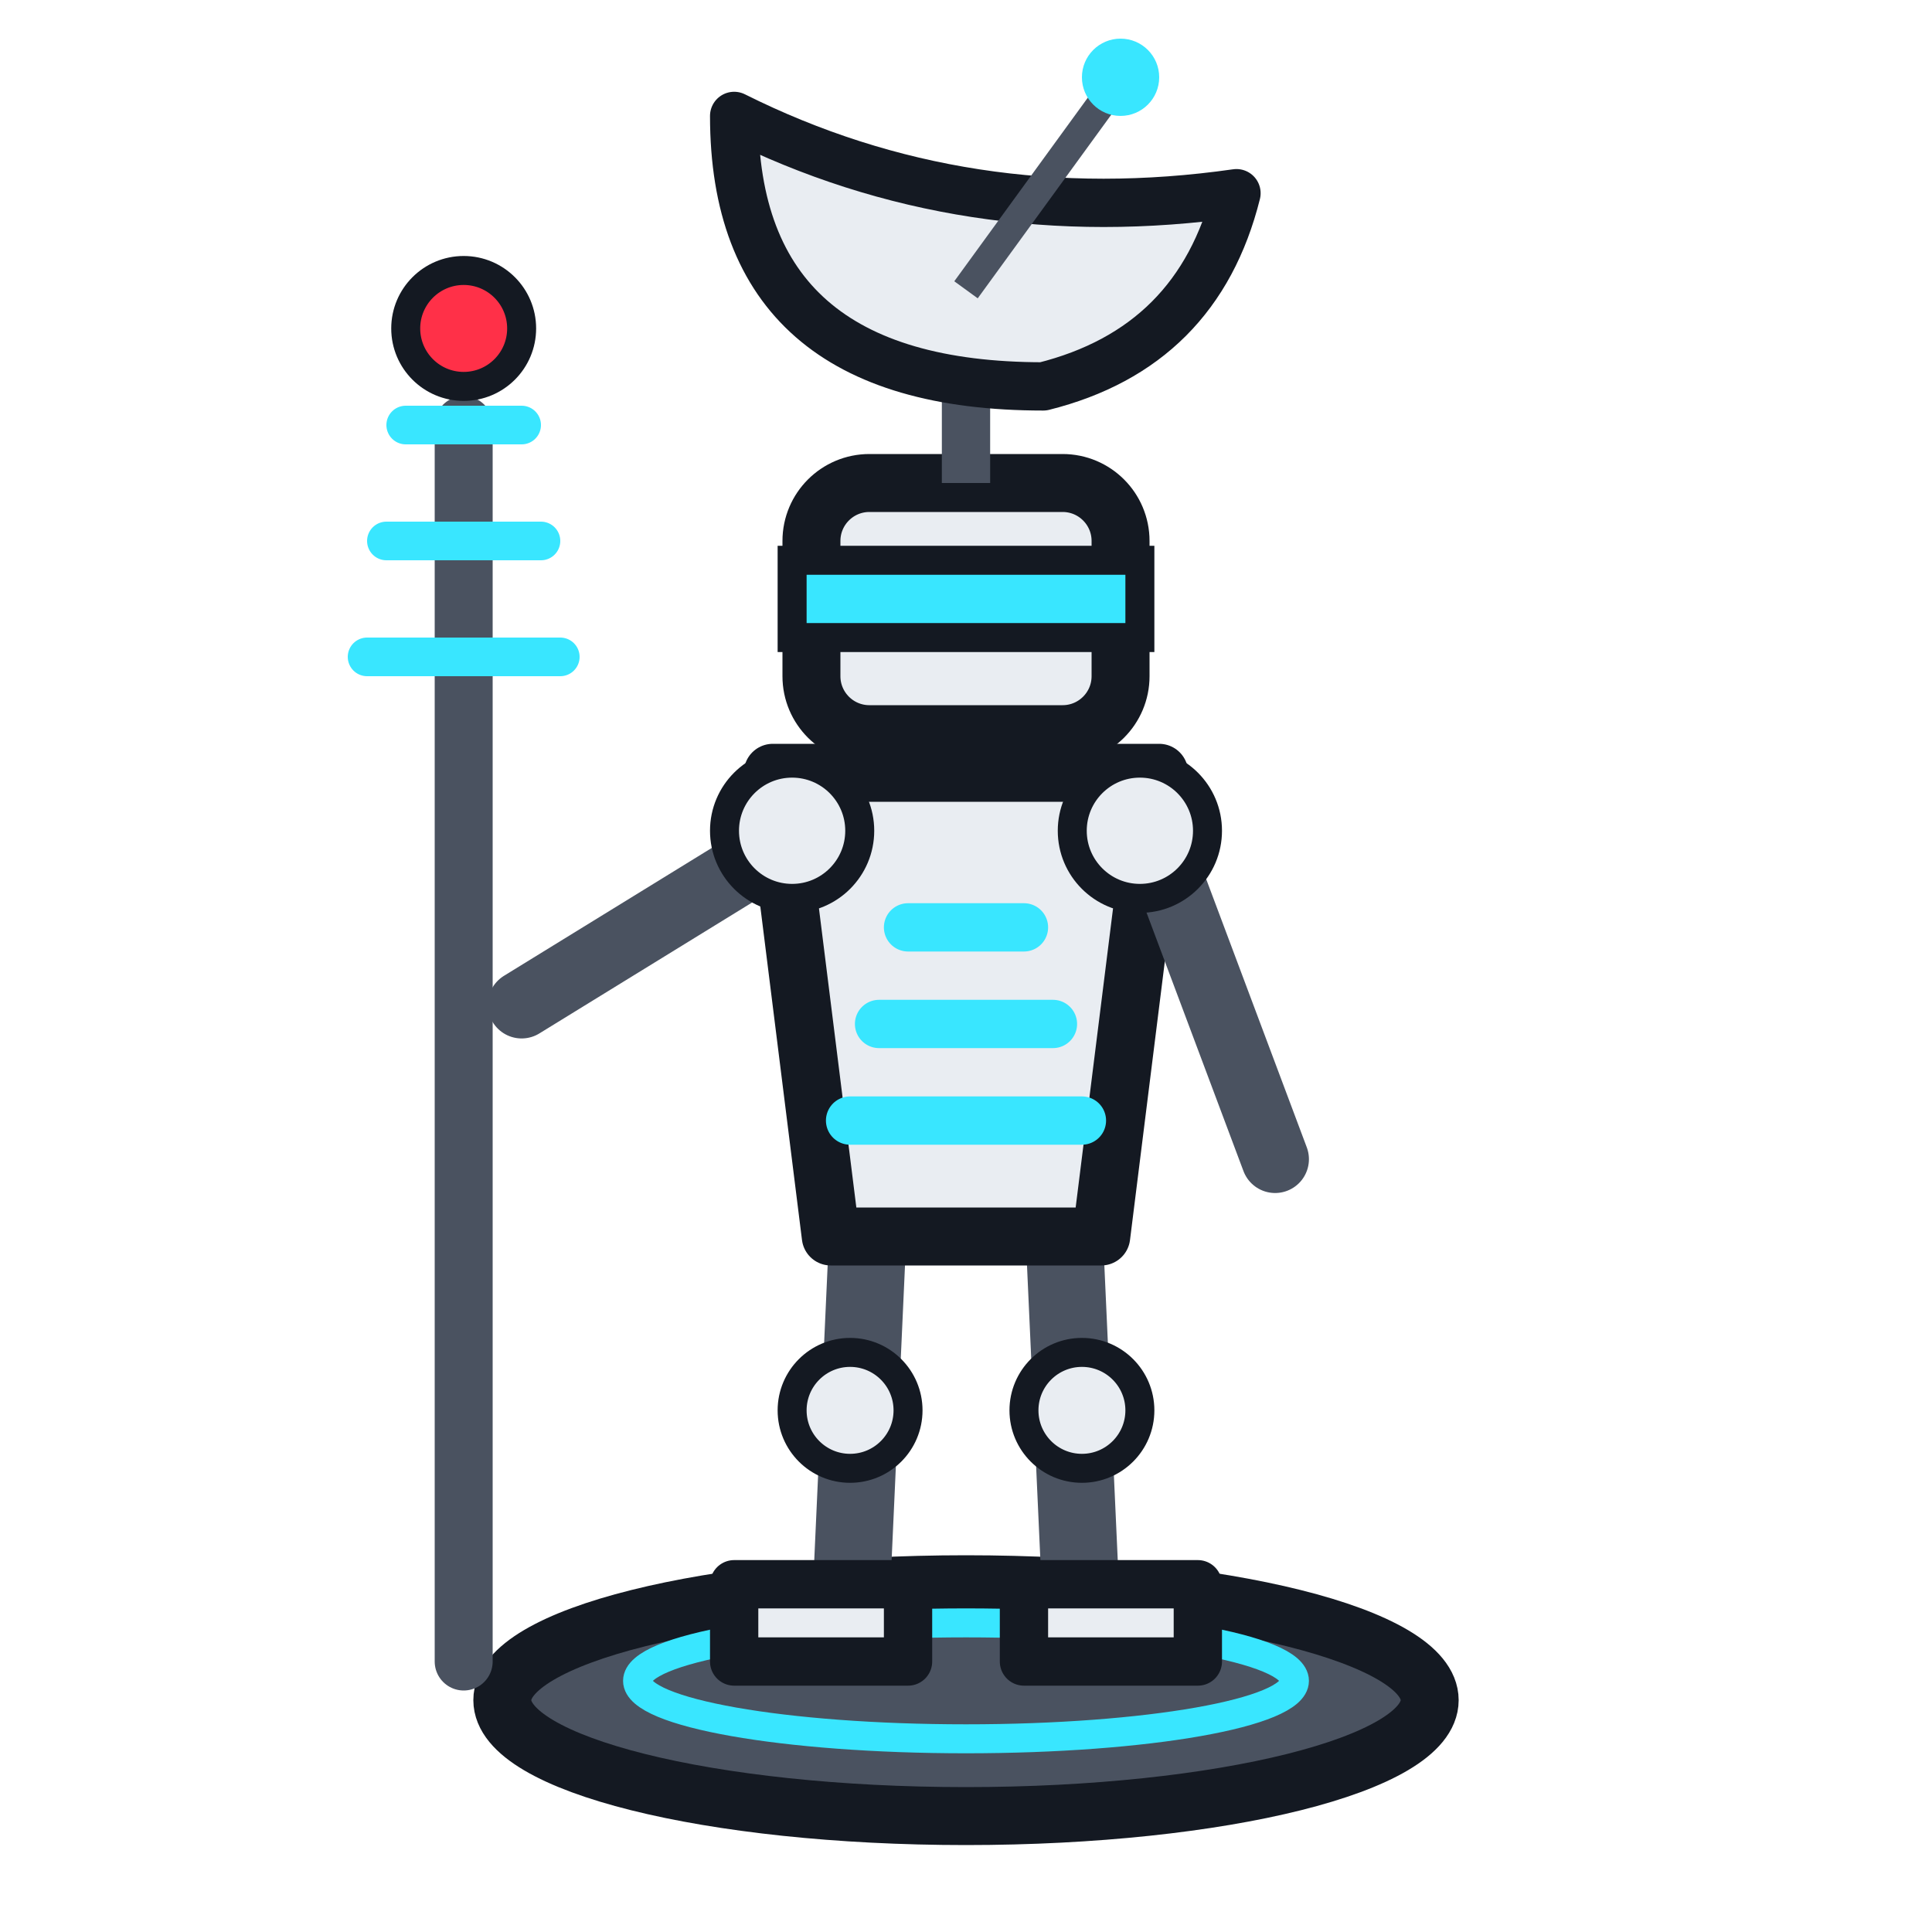
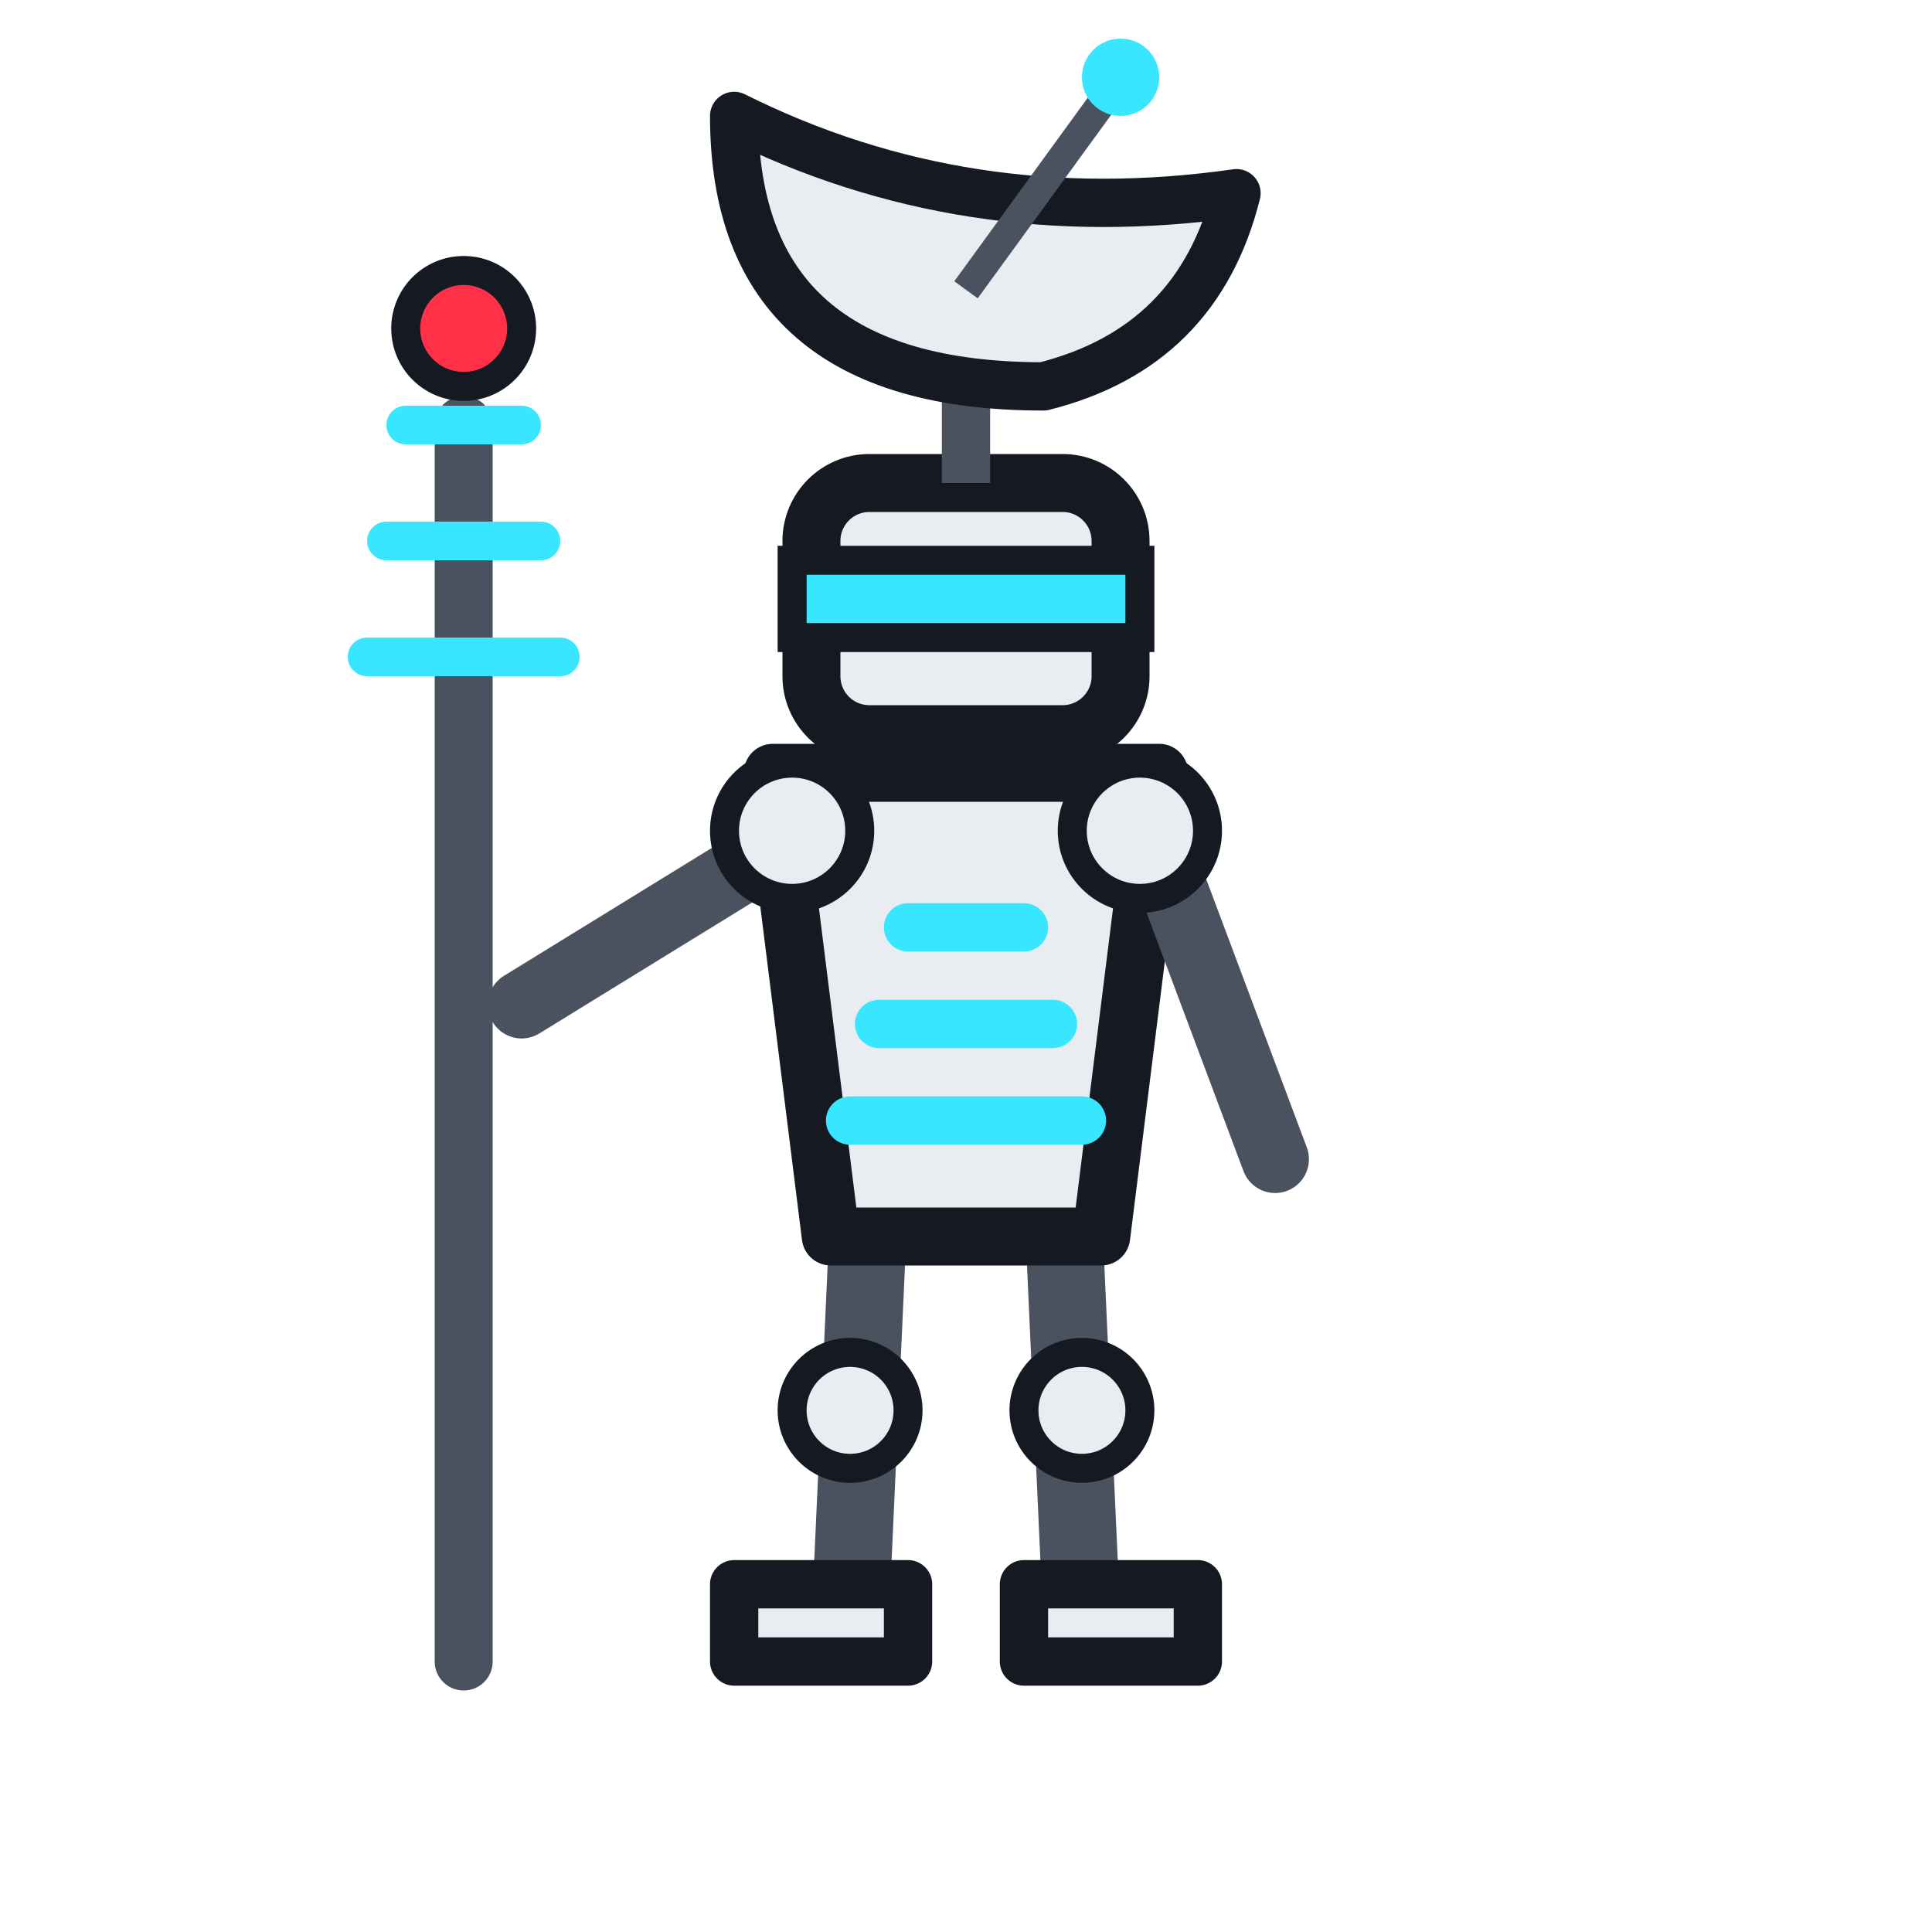
<svg xmlns="http://www.w3.org/2000/svg" viewBox="0 0 100 100">
-   <ellipse cx="50" cy="88" rx="24" ry="6" fill="#4a5260" stroke="#141922" stroke-width="3" />
-   <ellipse cx="50" cy="87" rx="17" ry="3" fill="none" stroke="#39e6ff" stroke-width="1.5" />
  <path d="M45 62 L44 84 M55 62 L56 84" stroke="#4a5260" stroke-width="4" stroke-linecap="round" />
  <circle cx="44" cy="73" r="3" fill="#e9edf2" stroke="#141922" stroke-width="1.5" />
  <circle cx="56" cy="73" r="3" fill="#e9edf2" stroke="#141922" stroke-width="1.5" />
  <path d="M38 86 V82 H47 V86 Z M53 86 V82 H62 V86 Z" fill="#e9edf2" stroke="#141922" stroke-width="2.5" stroke-linejoin="round" />
  <path d="M40 40 H60 L57 64 H43 Z" fill="#e9edf2" stroke="#141922" stroke-width="3" stroke-linejoin="round" />
  <path d="M47 48 H53 M45.5 53 H54.5 M44 58 H56" stroke="#39e6ff" stroke-width="2.5" stroke-linecap="round" />
  <rect x="42" y="25" width="16" height="13" rx="3" fill="#e9edf2" stroke="#141922" stroke-width="3" />
  <rect x="41" y="29" width="18" height="4" fill="#39e6ff" stroke="#141922" stroke-width="1.5" />
  <path d="M50 25 V18" stroke="#4a5260" stroke-width="2.5" />
  <path d="M38 6 Q38 20 54 20 Q62 18 64 10 Q50 12 38 6 Z" fill="#e9edf2" stroke="#141922" stroke-width="2.5" stroke-linejoin="round" />
  <path d="M50 15 L58 4" stroke="#4a5260" stroke-width="1.5" />
  <circle cx="58" cy="4" r="2" fill="#39e6ff" />
  <path d="M24 86 V22" stroke="#4a5260" stroke-width="3" stroke-linecap="round" />
  <path d="M19 34 H29 M20 28 H28 M21 22 H27" stroke="#39e6ff" stroke-width="2" stroke-linecap="round" />
  <circle cx="24" cy="17" r="3" fill="#ff3048" stroke="#141922" stroke-width="1.5" />
  <path d="M40 44 L27 52" stroke="#4a5260" stroke-width="3.5" stroke-linecap="round" />
  <path d="M60 44 L66 60" stroke="#4a5260" stroke-width="3.5" stroke-linecap="round" />
  <circle cx="41" cy="43" r="3.5" fill="#e9edf2" stroke="#141922" stroke-width="1.5" />
  <circle cx="59" cy="43" r="3.5" fill="#e9edf2" stroke="#141922" stroke-width="1.5" />
</svg>
